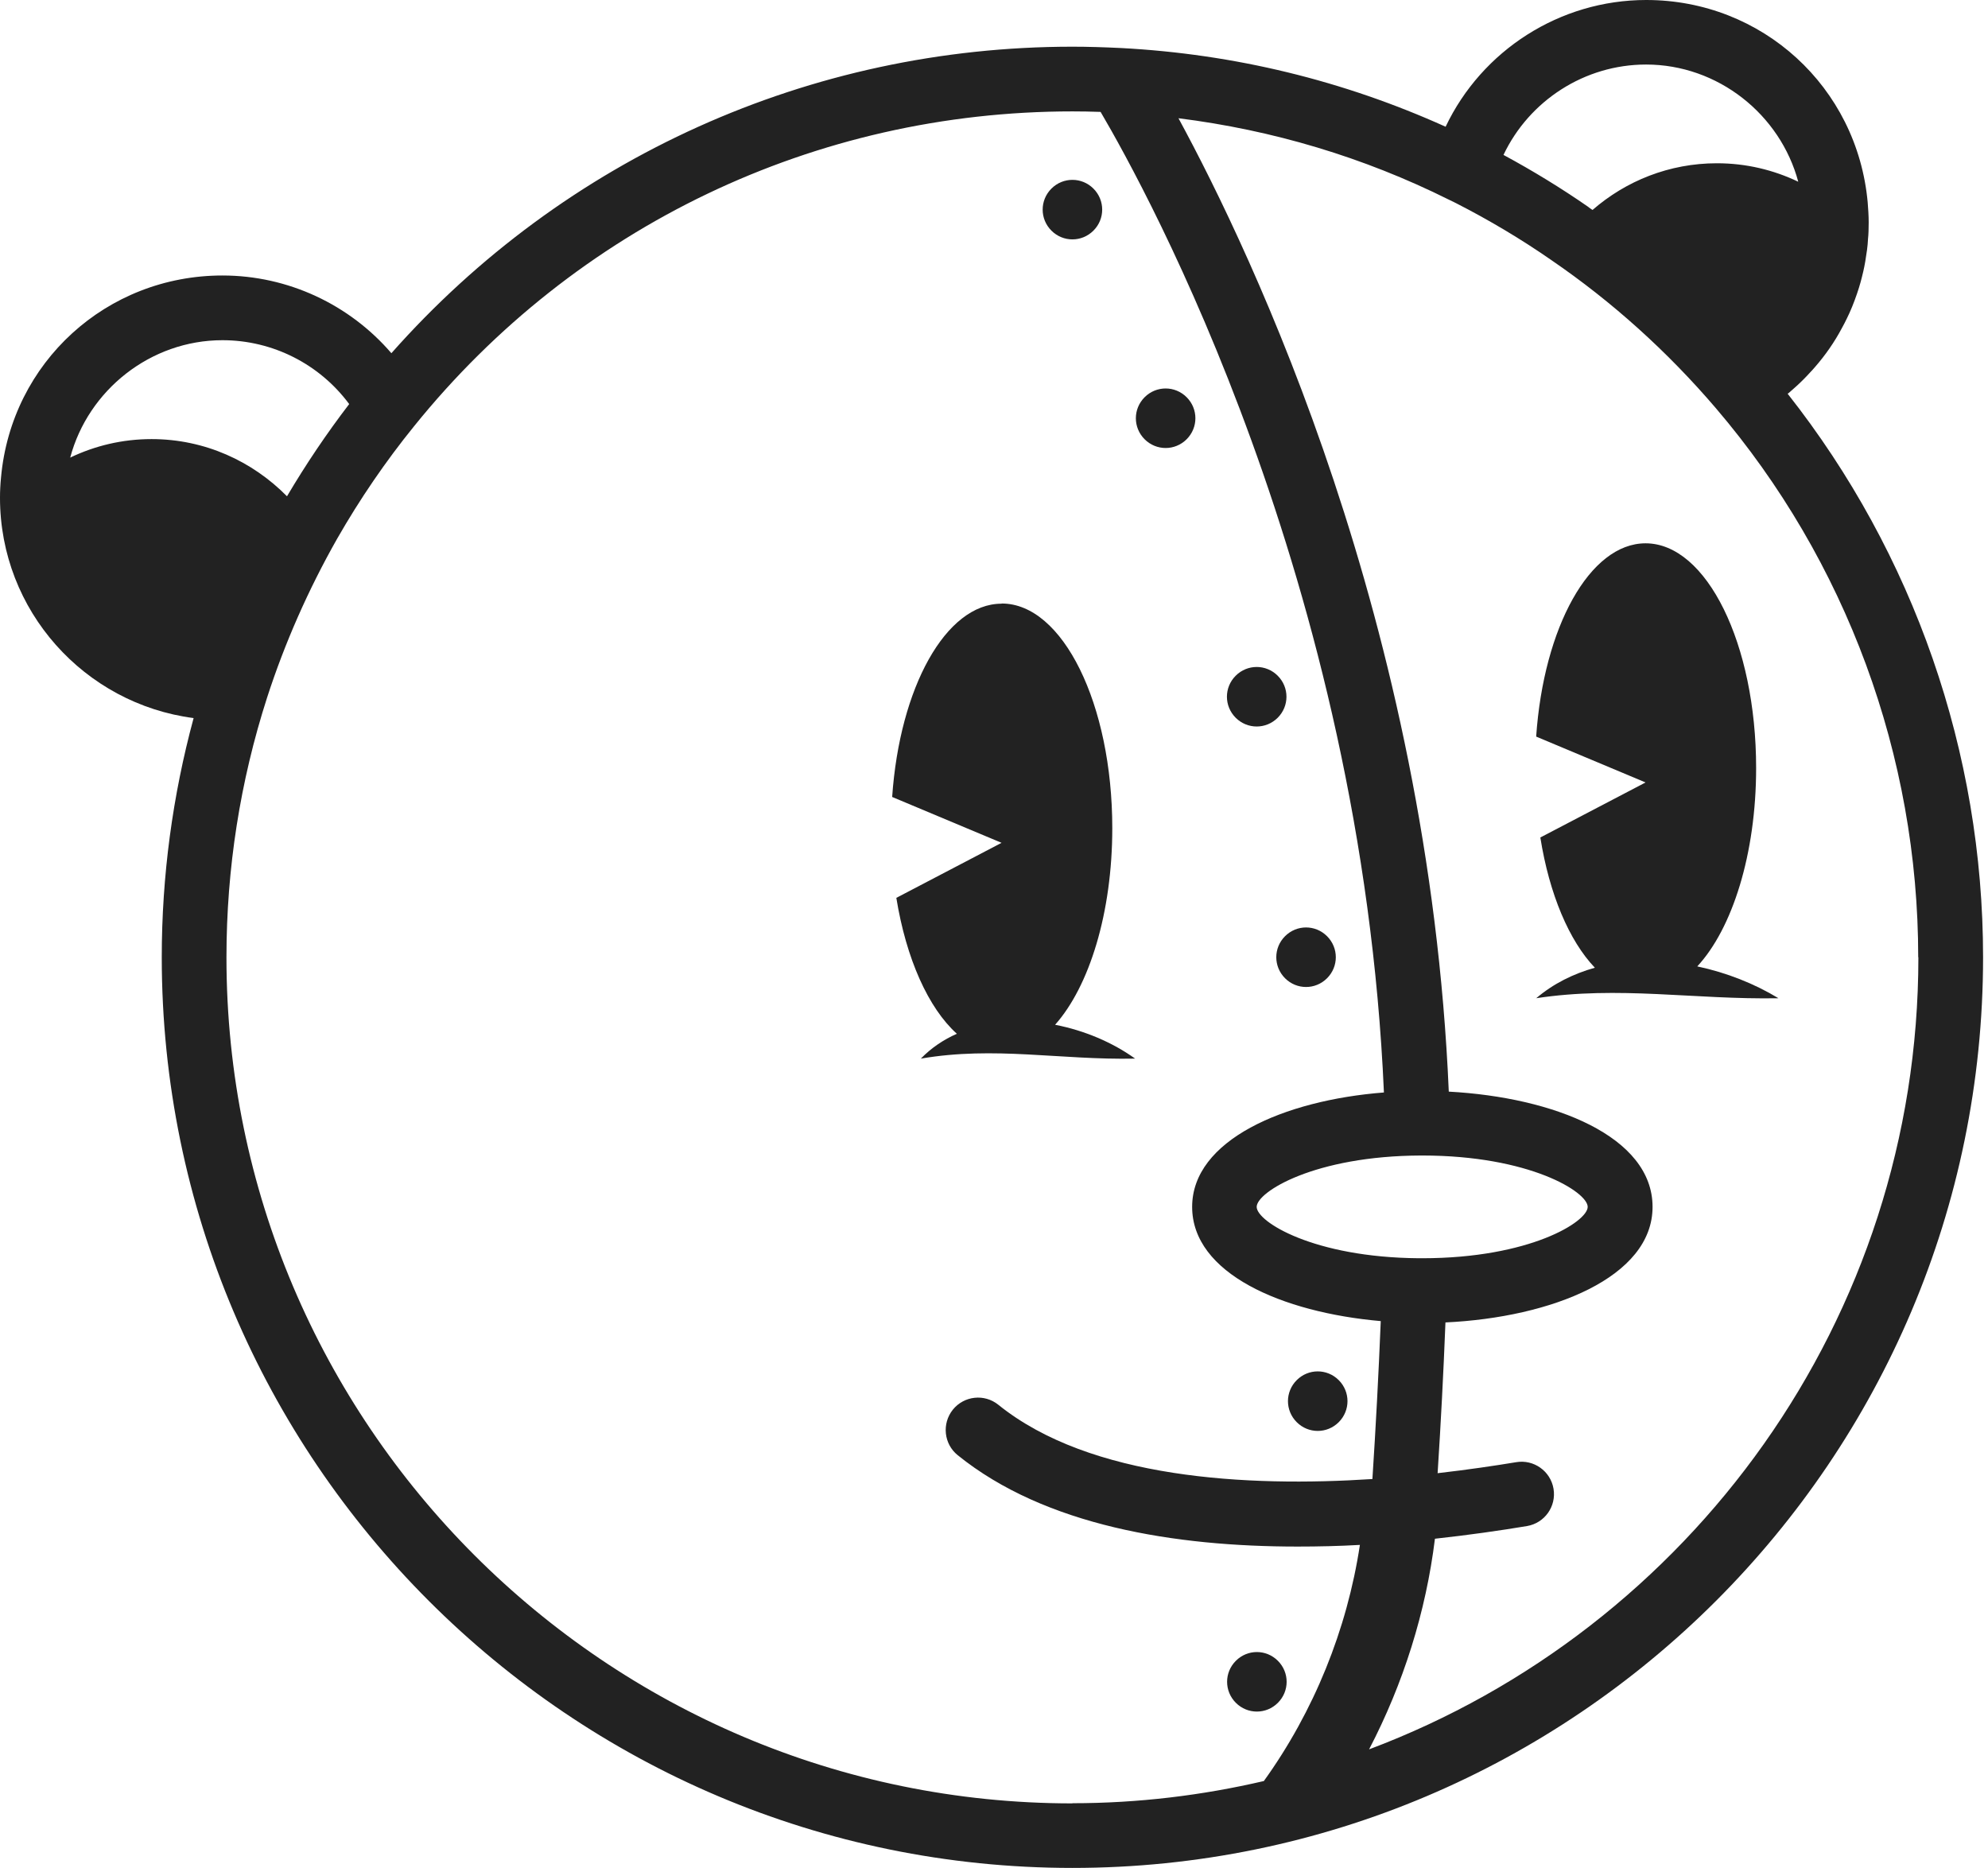
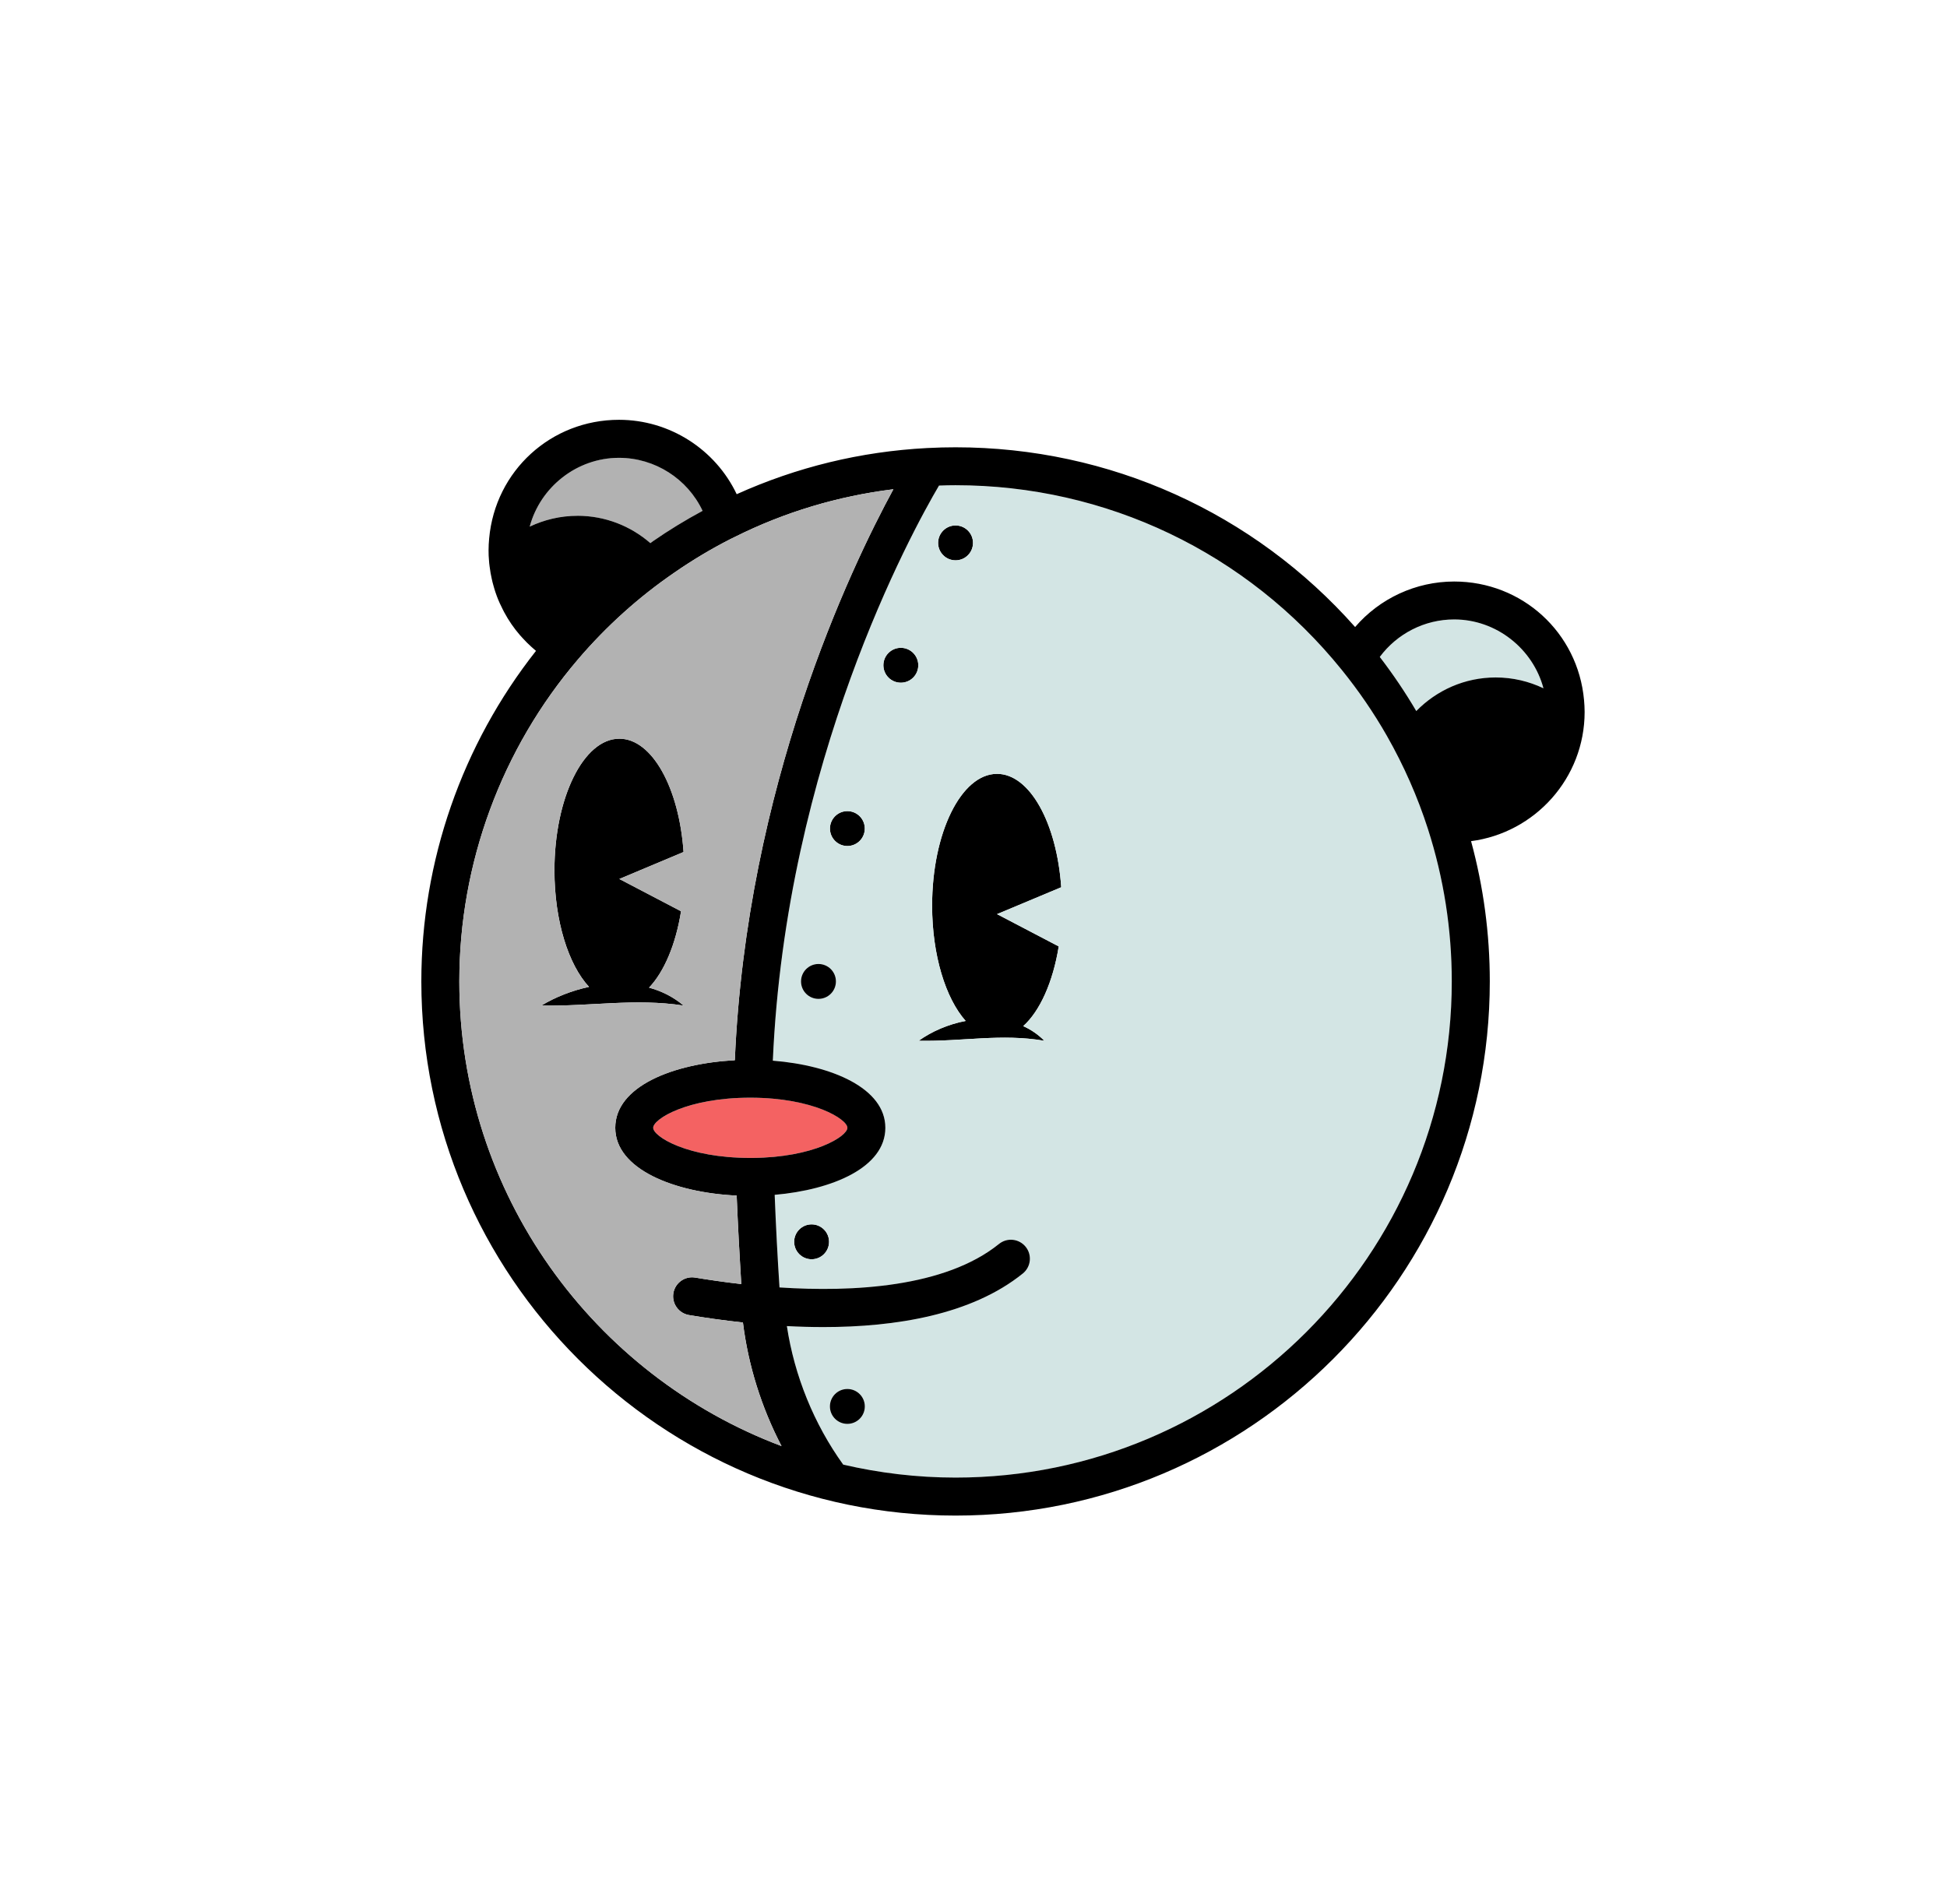
- <svg xmlns="http://www.w3.org/2000/svg" width="182" height="171" viewBox="0 0 182 171" fill="none">
-   <path d="M140.62 91.4C142.208 90.042 144.055 89.141 146.009 88.591C143.658 86.133 141.841 81.859 141.017 76.668L150.65 71.63L140.635 67.432C141.322 57.432 145.536 49.738 150.65 49.738C156.238 49.738 160.772 58.944 160.772 70.302C160.772 78.18 158.589 85.019 155.383 88.469C158.054 89.034 160.634 90.057 162.817 91.385C155.093 91.522 148.223 90.225 140.62 91.385V91.4Z" fill="#222222" />
-   <path d="M91.707 55.249C97.295 55.249 101.829 64.455 101.829 75.814C101.829 83.569 99.722 90.301 96.593 93.813C99.279 94.332 101.859 95.431 103.92 96.912C97.005 97.049 91.066 95.751 84.303 96.912C85.265 95.919 86.394 95.171 87.6 94.637C84.99 92.286 82.96 87.767 82.059 82.195L91.692 77.157L81.677 72.959C82.364 62.959 86.578 55.265 91.692 55.265L91.707 55.249Z" fill="#222222" />
-   <path d="M0 45.571C0 44.96 0.031 44.334 0.092 43.723C1.038 33.174 9.755 25.22 20.366 25.22C26.365 25.22 31.999 27.877 35.831 32.334C51.662 14.457 74.165 4.275 98.179 4.275C99.584 4.275 101.034 4.32 102.637 4.397C113.003 4.946 122.972 7.374 132.345 11.602C135.658 4.626 142.788 0 150.711 0C161.321 0 170.023 7.954 170.985 18.518C171.031 19.114 171.077 19.74 171.077 20.35C171.077 20.9 171.061 21.465 171.015 21.877C171 22.213 170.97 22.533 170.924 22.884C170.817 23.678 170.71 24.289 170.588 24.823C170.512 25.174 170.42 25.495 170.344 25.8C170.237 26.182 170.13 26.533 170.008 26.884C169.733 27.693 169.412 28.487 169.077 29.159C168.939 29.449 168.787 29.739 168.619 30.044C167.947 31.312 167.107 32.518 166.161 33.602L166.054 33.724C165.947 33.846 165.855 33.953 165.748 34.059C165.321 34.533 164.848 35.006 164.405 35.403L163.749 35.983C163.749 35.983 163.688 36.029 163.657 36.044C175.214 50.7 181.549 68.882 181.549 87.63C181.549 133.597 144.146 171 98.179 171C52.212 171 14.809 133.597 14.809 87.63C14.809 80.195 15.801 72.852 17.725 65.737C7.74 64.44 0 55.906 0 45.571V45.571ZM164.634 16.656C162.985 10.473 157.276 5.908 150.696 5.908C145.062 5.908 139.994 9.221 137.643 14.183C140.33 15.633 142.925 17.221 145.368 18.915C145.505 19.022 145.643 19.129 145.795 19.221C148.848 16.564 152.818 14.946 157.184 14.946C159.856 14.946 162.375 15.557 164.634 16.64V16.656ZM175.611 87.63C175.611 69.203 169.031 51.341 157.077 37.357C152.665 32.197 147.612 27.632 142.009 23.8C139.261 21.892 136.315 20.137 133.261 18.579L132.635 18.274C124.819 14.381 116.514 11.908 107.888 10.824C114.621 23.22 130.803 57.142 132.635 99.934C142.269 100.454 151.291 104.041 151.291 110.484C151.291 116.926 142.07 120.605 132.33 121.063C132.147 125.735 131.903 130.361 131.613 134.864C134.406 134.544 136.864 134.177 138.803 133.857C140.406 133.582 141.948 134.666 142.223 136.284C142.498 137.902 141.414 139.429 139.795 139.704C137.322 140.116 134.452 140.528 131.368 140.864C130.544 147.566 128.468 154.146 125.338 160.146C154.68 149.123 175.626 120.773 175.626 87.63H175.611ZM130.208 115.186C140.055 115.186 145.352 111.842 145.352 110.484C145.352 109.125 140.04 105.782 130.208 105.782H130.101C120.331 105.812 115.048 109.125 115.048 110.484C115.048 111.842 120.254 115.109 129.872 115.186H130.208ZM98.179 165.077C104.209 165.077 110.072 164.359 115.705 163.046C120.285 156.68 123.323 149.184 124.498 141.429C122.636 141.536 120.712 141.581 118.789 141.581C107.583 141.581 95.691 139.688 87.676 133.215C86.409 132.193 86.21 130.33 87.233 129.048C88.256 127.781 90.118 127.567 91.401 128.605C99.812 135.383 114.163 136.147 125.643 135.399C125.949 130.681 126.208 125.842 126.407 120.941C117.354 120.147 109.14 116.575 109.14 110.484C109.14 104.392 117.506 100.728 126.697 100.011C124.651 53.265 105.049 17.541 100.759 10.244C99.874 10.213 99.003 10.198 98.179 10.198C74.653 10.198 52.685 20.701 37.907 39.021C35.296 42.242 32.93 45.708 30.869 49.311C28.228 53.967 26.075 58.852 24.457 63.844C21.984 71.523 20.732 79.523 20.732 87.645C20.732 130.345 55.479 165.092 98.179 165.092V165.077ZM13.877 40.197C18.747 40.197 23.114 42.227 26.274 45.433C27.999 42.517 29.907 39.678 31.968 36.991C29.266 33.342 24.976 31.144 20.366 31.144C13.786 31.144 8.076 35.708 6.427 41.891C8.687 40.807 11.206 40.197 13.877 40.197Z" fill="#222222" />
-   <path d="M96.256 21.113C95.188 20.045 95.188 18.335 96.256 17.266C97.325 16.198 99.035 16.198 100.103 17.266C101.172 18.335 101.172 20.045 100.103 21.113C99.035 22.182 97.325 22.182 96.256 21.113Z" fill="#222222" />
-   <path d="M108.636 36.364C109.705 37.433 109.705 39.143 108.636 40.212C107.567 41.28 105.858 41.28 104.789 40.212C103.72 39.143 103.72 37.433 104.789 36.364C105.858 35.296 107.567 35.296 108.636 36.364Z" fill="#222222" />
-   <path d="M116.973 61.86C118.042 62.928 118.042 64.638 116.973 65.707C115.904 66.775 114.194 66.775 113.126 65.707C112.057 64.638 112.057 62.928 113.126 61.86C114.194 60.791 115.904 60.791 116.973 61.86Z" fill="#222222" />
-   <path d="M121.491 85.706C122.56 86.774 122.56 88.484 121.491 89.553C120.423 90.622 118.713 90.622 117.644 89.553C116.576 88.484 116.576 86.774 117.644 85.706C118.713 84.637 120.423 84.637 121.491 85.706Z" fill="#222222" />
-   <path d="M122.561 126.346C123.629 127.415 123.629 129.124 122.561 130.193C121.492 131.262 119.782 131.262 118.714 130.193C117.645 129.124 117.645 127.415 118.714 126.346C119.782 125.277 121.492 125.277 122.561 126.346Z" fill="#222222" />
-   <path d="M116.989 152.039C118.058 153.107 118.058 154.817 116.989 155.886C115.92 156.954 114.211 156.954 113.142 155.886C112.073 154.817 112.073 153.107 113.142 152.039C114.211 150.97 115.92 150.97 116.989 152.039V152.039Z" fill="#222222" />
+ <svg xmlns="http://www.w3.org/2000/svg" id="Layer_1" viewBox="0 0 726.42 710.16">
+   <defs>
+     <style>.cls-1{fill:#d3e5e4;}.cls-2{fill:#f46262;}.cls-3{fill:#b2b2b2;}</style>
+   </defs>
+   <ellipse cx="316.16" cy="309.16" rx="6.5" ry="6.51" />
+   <path d="M231.08,327.97l23.02,12.05c-1.98,12.38-6.32,22.61-11.94,28.49,4.69,1.28,9.08,3.45,12.88,6.69-18.16-2.78-34.6,.35-53.06,0,5.23-3.17,11.4-5.6,17.79-6.97-7.67-8.25-12.9-24.61-12.9-43.46,0-27.15,10.86-49.15,24.22-49.15,12.23,0,22.3,18.39,23.95,42.28l-23.95,10.06Z" />
+   <circle cx="336.1" cy="248.23" r="6.51" />
+   <path class="cls-3" d="M262.13,190.61c-6.41,3.45-12.62,7.25-18.48,11.31-.35,.24-.65,.5-1,.74-7.3-6.34-16.79-10.21-27.21-10.21-6.38,0-12.4,1.48-17.81,4.04,3.95-14.77,17.59-25.67,33.31-25.67,13.46,0,25.61,7.91,31.19,19.78Z" />
+   <path d="M395.94,331.06l-23.95,10.03,23.02,12.05c-2.15,13.31-7.01,24.13-13.25,29.73,2.89,1.3,5.56,3.11,7.88,5.47-16.18-2.76-30.38,.33-46.89,0,4.93-3.54,11.1-6.17,17.53-7.41-7.45-8.38-12.51-24.5-12.51-43.02,0-27.15,10.84-49.17,24.22-49.17,12.23,0,22.3,18.39,23.95,42.31Z" />
+   <circle cx="302.81" cy="463.36" r="6.51" />
+   <circle cx="356.52" cy="202.57" r="6.51" />
+   <path class="cls-1" d="M558.06,252.79c-11.64,0-22.09,4.82-29.64,12.53-4.1-6.99-8.67-13.75-13.62-20.2,6.47-8.71,16.72-13.99,27.76-13.99,15.72,0,29.38,10.92,33.31,25.69-5.41-2.58-11.42-4.04-17.81-4.04Z" />
+   <path class="cls-1" d="M311.54,520.17c-2.54,2.54-2.54,6.67,0,9.21s6.67,2.54,9.21,0,2.54-6.67,0-9.21-6.67-2.54-9.21,0Zm31.21-131.83c16.51,.33,30.71-2.76,46.89,0-2.32-2.37-5-4.17-7.88-5.47,6.23-5.6,11.1-16.42,13.25-29.73l-23.02-12.05,23.95-10.03c-1.65-23.91-11.73-42.31-23.95-42.31-13.38,0-24.22,22.02-24.22,49.17,0,18.53,5.06,34.64,12.51,43.02-6.43,1.24-12.6,3.87-17.53,7.41Zm18.37-181.17c2.54-2.54,2.54-6.67,0-9.21s-6.67-2.54-9.21,0-2.54,6.67,0,9.21,6.67,2.54,9.21,0Zm-30.8,213.64c0-14.77-20-23.3-41.98-25.04,4.89-111.78,51.75-197.17,62-214.59,2.13-.09,4.19-.13,6.17-.13,56.25,0,108.76,25.13,144.12,68.93,6.23,7.71,11.9,15.96,16.81,24.58,6.32,11.1,11.47,22.78,15.31,34.73,5.91,18.35,8.9,37.48,8.9,56.9,0,102.09-83.05,185.14-185.14,185.14-14.42,0-28.43-1.72-41.91-4.84-10.95-15.2-18.2-33.14-21.02-51.69,4.47,.24,9.03,.37,13.66,.37,26.8,0,55.23-4.54,74.38-20,3.04-2.45,3.52-6.91,1.06-9.95-2.45-3.04-6.91-3.54-9.97-1.06-20.09,16.2-54.42,18.03-81.88,16.22-.74-11.25-1.35-22.85-1.8-34.55,21.63-1.89,41.29-10.42,41.29-25.02Zm-22.91,47.15c2.54-2.54,2.54-6.67,0-9.21-2.54-2.54-6.67-2.54-9.21,0-2.54,2.54-2.54,6.67,0,9.21s6.67,2.54,9.21,0Zm33.29-215.13c2.54-2.54,2.54-6.67,0-9.21s-6.67-2.54-9.21,0-2.54,6.67,0,9.21c2.54,2.54,6.67,2.54,9.21,0Zm-19.96,60.94c2.54-2.54,2.54-6.67,0-9.21s-6.65-2.54-9.19,0-2.54,6.67,0,9.21c2.54,2.54,6.65,2.54,9.19,0Zm-10.77,57.03c2.54-2.54,2.54-6.67,0-9.21s-6.67-2.54-9.21,0-2.54,6.67,0,9.21,6.67,2.54,9.21,0Z" />
+   <circle cx="316.15" cy="524.78" r="6.51" />
+   <path class="cls-2" d="M316.17,420.81c0,3.19-12.44,11.08-35.44,11.25h-.78c-23.54,0-36.22-7.97-36.22-11.25s12.68-11.23,36.22-11.23h.24c23.37,.07,35.99,7.99,35.99,11.23Z" />
+   <circle cx="305.37" cy="366.2" r="6.51" />
+   <path d="M215.44,192.45c10.42,0,19.92,3.87,27.21,10.21,.35-.24,.65-.5,1-.74,5.86-4.06,12.07-7.86,18.48-11.31-5.58-11.88-17.72-19.78-31.19-19.78-15.72,0-29.36,10.9-33.31,25.67,5.41-2.56,11.42-4.04,17.81-4.04Zm61.13,286.67c-.67-10.79-1.26-21.85-1.72-33.01-23.26-1.11-45.3-9.73-45.3-25.3s21.59-23.98,44.61-25.21c4.39-102.31,43.04-183.4,59.16-213.05-20.65,2.56-40.53,8.49-59.18,17.81l-1.52,.74c-7.3,3.71-14.33,7.93-20.91,12.49-13.38,9.16-25.5,20.09-36.03,32.42-28.58,33.45-44.3,76.12-44.3,120.19,0,79.25,50.06,147.01,120.21,173.37-7.47-14.36-12.42-30.08-14.4-46.11-7.38-.8-14.23-1.78-20.15-2.78-3.84-.65-6.45-4.32-5.8-8.17,.65-3.87,4.32-6.47,8.17-5.8,4.6,.76,10.49,1.65,17.18,2.41Zm4.15-47.06c23-.17,35.44-8.06,35.44-11.25s-12.62-11.16-35.99-11.23h-.24c-23.54,0-36.22,7.97-36.22,11.23s12.68,11.25,36.22,11.25h.78Zm275.12-65.87c0,109.91-89.43,199.32-199.32,199.32s-199.32-89.41-199.32-199.32c0-44.83,15.16-88.3,42.78-123.33-.07-.07-.13-.11-.2-.17l-1.56-1.37c-1.09-.98-2.19-2.08-3.24-3.24-.24-.26-.48-.52-.72-.8l-.26-.28c-2.26-2.61-4.23-5.47-5.86-8.51-.37-.72-.74-1.41-1.06-2.13-.83-1.61-1.59-3.47-2.24-5.41-.28-.87-.54-1.69-.78-2.61-.22-.74-.41-1.52-.59-2.37-.3-1.26-.56-2.74-.8-4.6-.11-.85-.2-1.63-.24-2.41-.11-.98-.15-2.3-.15-3.65,0-1.48,.09-2.95,.22-4.39,2.28-25.26,23.11-44.28,48.45-44.28,18.94,0,35.99,11.08,43.91,27.76,22.39-10.1,46.24-15.92,71.02-17.22,3.8-.2,7.28-.28,10.64-.28,57.42,0,111.22,24.35,149.07,67.06,9.14-10.64,22.61-16.98,36.96-16.98,25.34,0,46.19,19.02,48.45,44.24,.13,1.46,.22,2.95,.22,4.43,0,24.69-18.5,45.09-42.37,48.21,4.63,17,6.99,34.57,6.99,52.34Zm-27.43-100.88c7.56-7.71,18-12.53,29.64-12.53,6.38,0,12.4,1.46,17.81,4.04-3.93-14.77-17.59-25.69-33.31-25.69-11.03,0-21.28,5.28-27.76,13.99,4.95,6.45,9.51,13.2,13.62,20.2Zm-240.07,130.46c21.98,1.74,41.98,10.27,41.98,25.04s-19.65,23.13-41.29,25.02c.46,11.71,1.06,23.3,1.8,34.55,27.45,1.8,61.79-.02,81.88-16.22,3.06-2.48,7.51-1.98,9.97,1.06,2.45,3.04,1.98,7.49-1.06,9.95-19.15,15.46-47.58,20-74.38,20-4.63,0-9.19-.13-13.66-.37,2.82,18.55,10.08,36.49,21.02,51.69,13.49,3.13,27.49,4.84,41.91,4.84,102.09,0,185.14-83.05,185.14-185.14,0-19.42-3-38.55-8.9-56.9-3.84-11.94-8.99-23.63-15.31-34.73-4.91-8.62-10.58-16.87-16.81-24.58-35.36-43.8-87.87-68.93-144.12-68.93-1.98,0-4.04,.04-6.17,.13-10.25,17.42-57.12,102.81-62,214.59Z" />
+   <path class="cls-3" d="M219.76,368.24c-6.38,1.37-12.55,3.8-17.79,6.97,18.46,.35,34.9-2.78,53.06,0-3.8-3.24-8.19-5.41-12.88-6.69,5.62-5.89,9.97-16.11,11.94-28.49l-23.02-12.05,23.95-10.06c-1.65-23.89-11.73-42.28-23.95-42.28-13.36,0-24.22,22-24.22,49.15,0,18.85,5.23,35.2,12.9,43.46Zm113.56-185.69c-16.11,29.64-54.77,110.74-59.16,213.05-23.02,1.24-44.61,9.84-44.61,25.21s22.04,24.19,45.3,25.3c.46,11.16,1.04,22.22,1.72,33.01-6.69-.76-12.57-1.65-17.18-2.41-3.84-.67-7.51,1.93-8.17,5.8-.65,3.84,1.95,7.51,5.8,8.17,5.93,1,12.77,1.98,20.15,2.78,1.98,16.03,6.93,31.75,14.4,46.11-70.15-26.37-120.21-94.12-120.21-173.37,0-44.06,15.72-86.74,44.3-120.19,10.53-12.34,22.65-23.26,36.03-32.42,6.58-4.56,13.62-8.77,20.91-12.49l1.52-.74c18.66-9.32,38.53-15.25,59.18-17.81Z" />
</svg>
